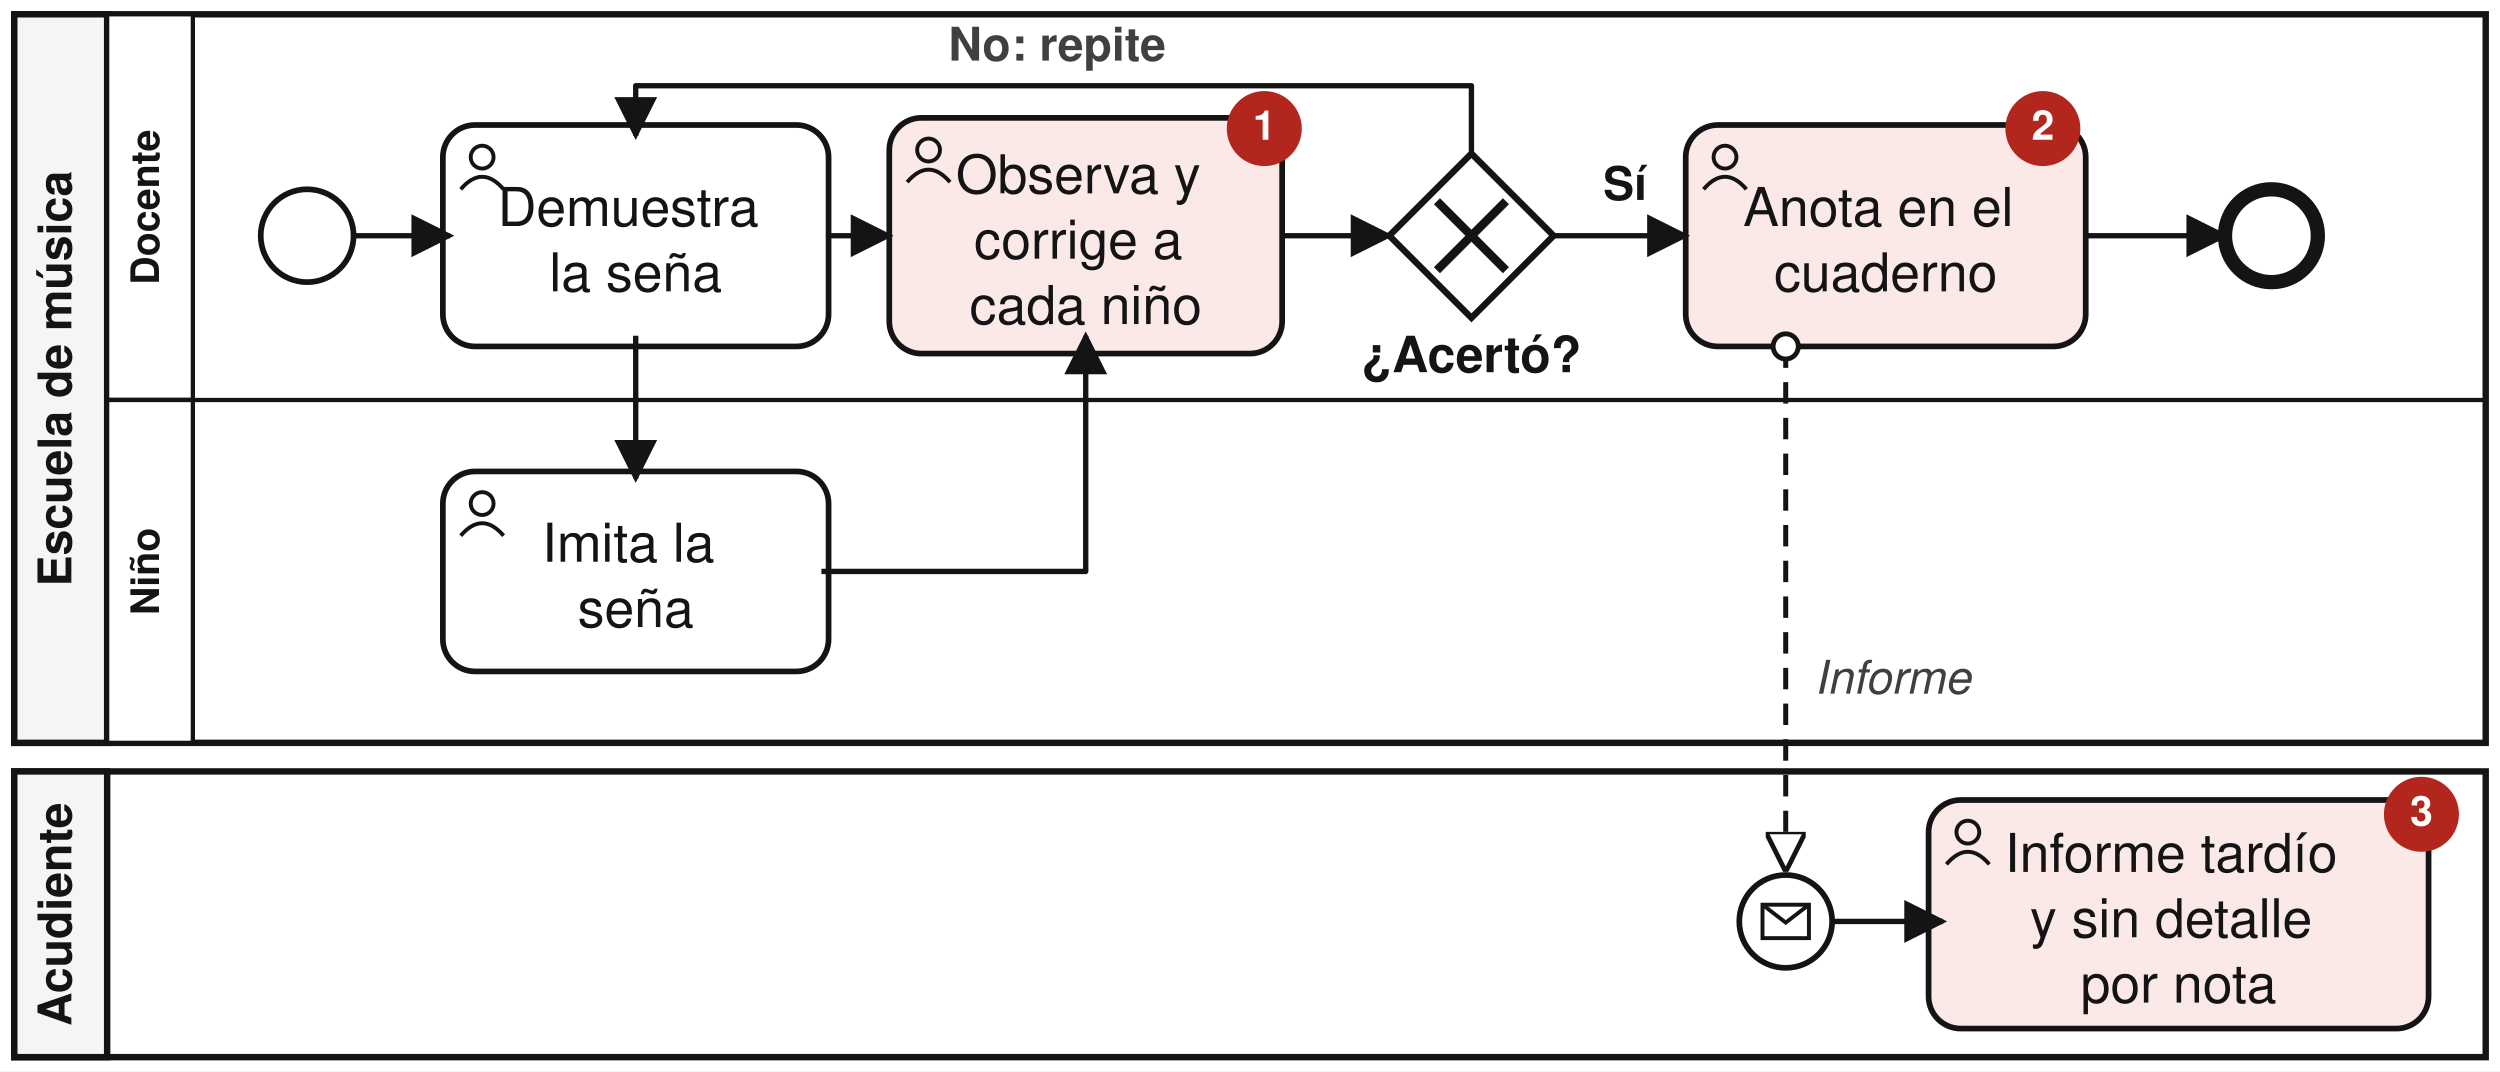
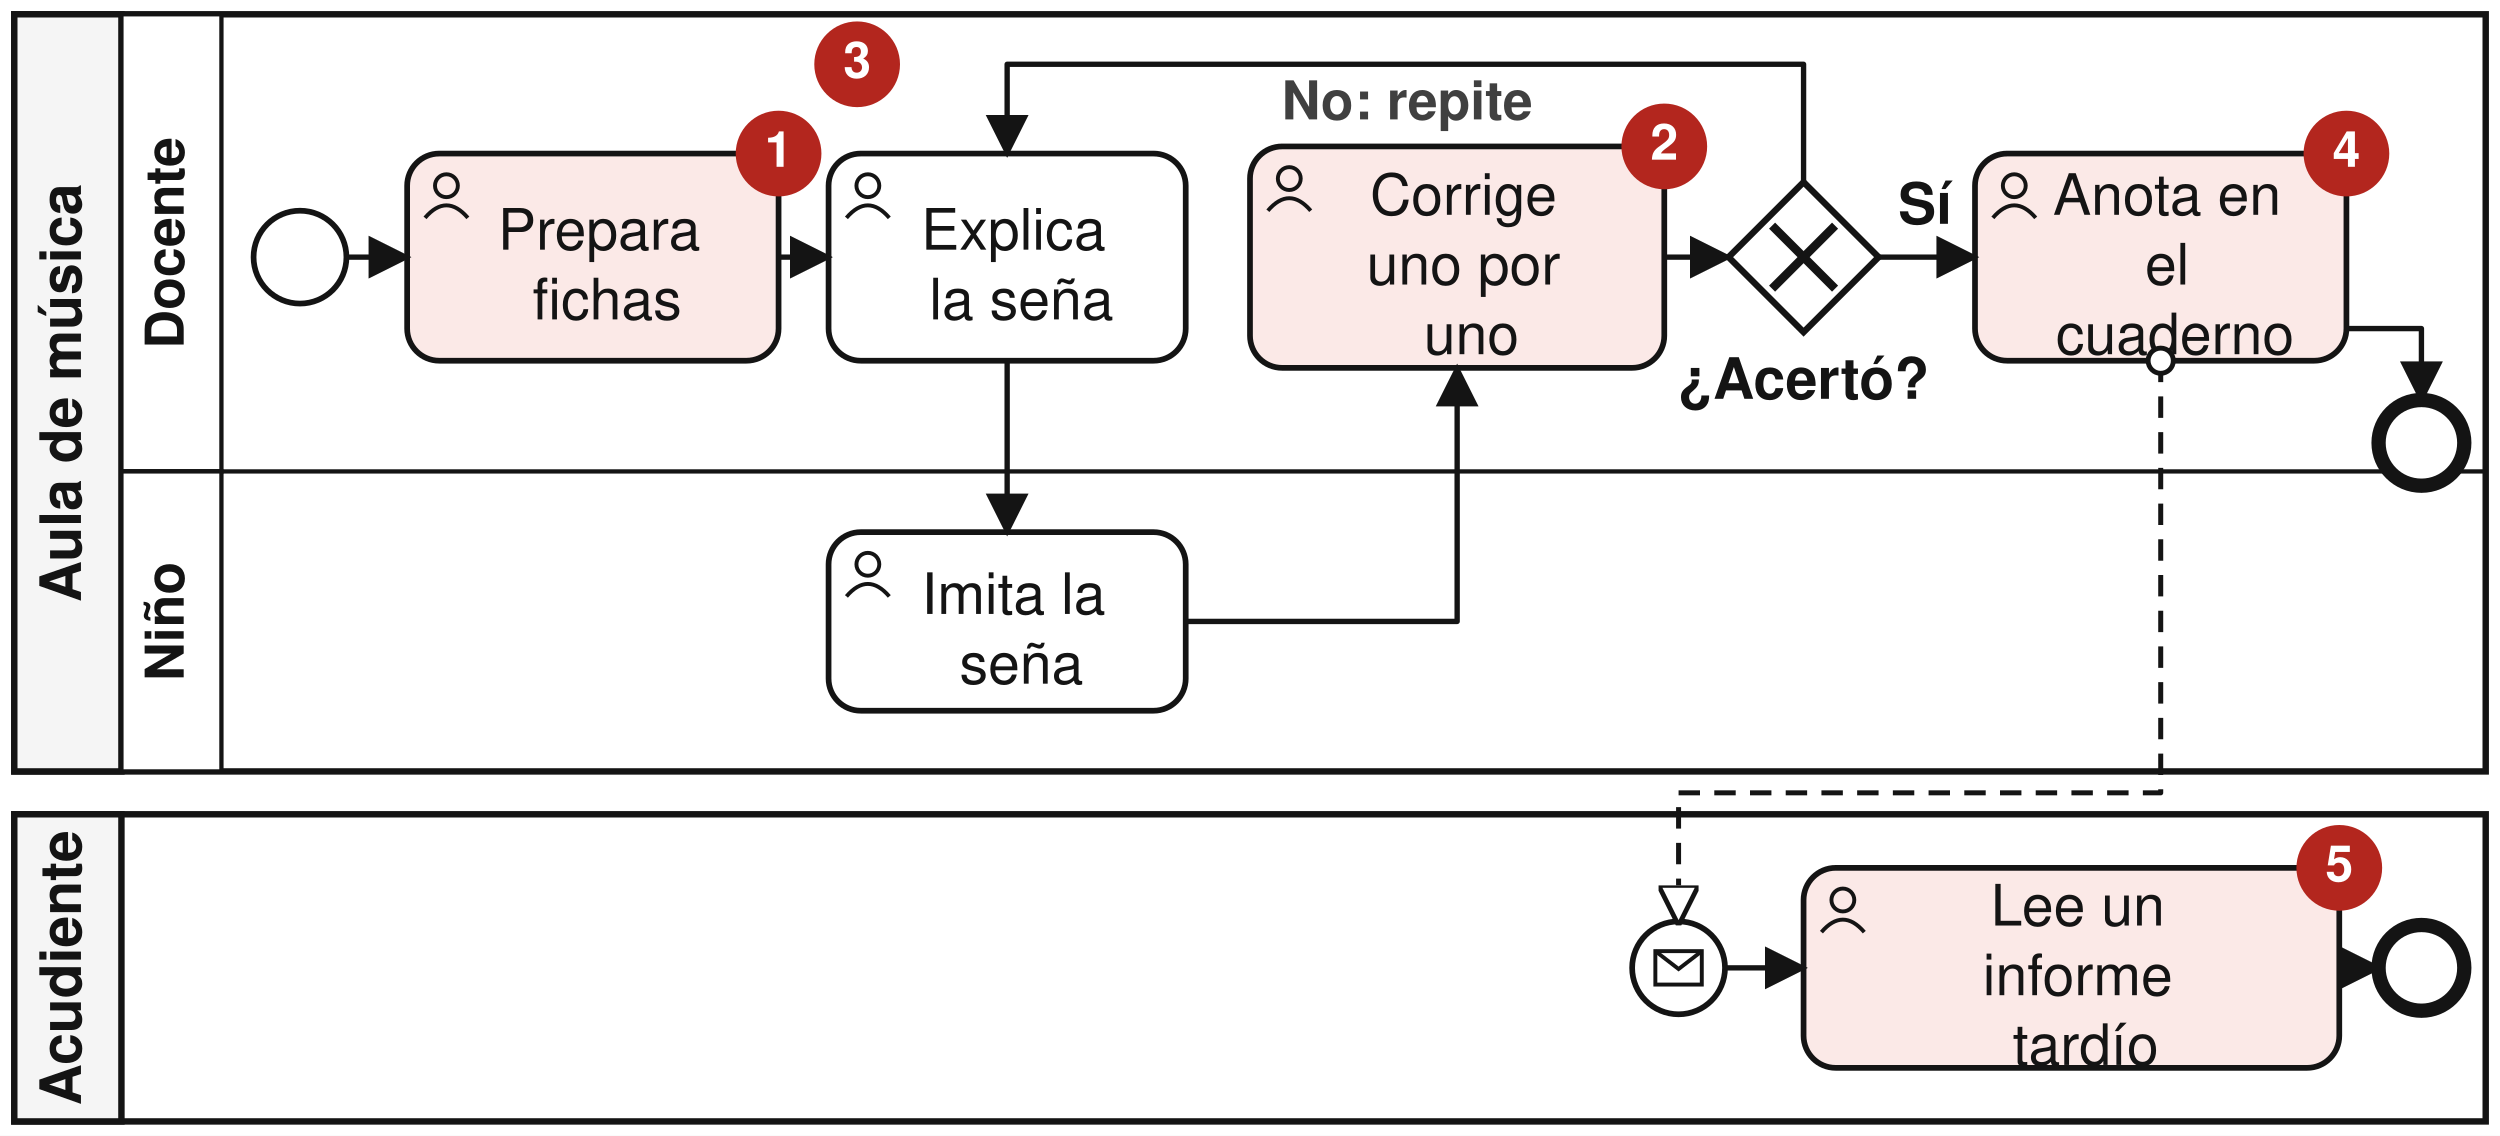
- <svg xmlns="http://www.w3.org/2000/svg" viewBox="0 0 700 300" font-family="Helvetica, Arial, sans-serif" role="img" aria-label="BPMN As-Is simplificado" width="700" height="300">
-   <rect width="700" height="300" fill="#fff" />
+ <svg xmlns="http://www.w3.org/2000/svg" viewBox="0 0 700 318" font-family="Helvetica, Arial, sans-serif" role="img" aria-label="BPMN As-Is simplificado" width="700" height="318">
+   <rect width="700" height="318" fill="#fff" />
  <defs>
    <marker id="arr" viewBox="0 0 10 10" refX="9" refY="5" markerWidth="8" markerHeight="8" orient="auto-start-reverse">
      <path d="M0,0 L10,5 L0,10 z" fill="#141414" />
    </marker>
    <marker id="arrO" viewBox="0 0 10 10" refX="9" refY="5" markerWidth="8" markerHeight="8" orient="auto-start-reverse">
      <path d="M0,0 L10,5 L0,10 z" fill="#fff" stroke="#141414" stroke-width="1.2" />
    </marker>
    <marker id="dot" viewBox="0 0 10 10" refX="5" refY="5" markerWidth="7" markerHeight="7">
      <circle cx="5" cy="5" r="3.6" fill="#fff" stroke="#141414" stroke-width="1.4" />
    </marker>
    <marker id="arrR" viewBox="0 0 10 10" refX="9" refY="5" markerWidth="8" markerHeight="8" orient="auto-start-reverse">
      <path d="M0,0 L10,5 L0,10 z" fill="#B3261E" />
    </marker>
  </defs>
-   <rect x="4" y="4" width="692" height="204" rx="0" fill="#fff" stroke="#141414" stroke-width="1.8" />
-   <rect x="4" y="4" width="26" height="204" rx="0" fill="#F5F5F5" stroke="#141414" stroke-width="1.8" />
-   <text x="17.0" y="106.0" font-size="13" text-anchor="middle" dominant-baseline="central" font-weight="700" fill="#141414" transform="rotate(-90 17.0 106.0)">Escuela de música</text>
-   <rect x="30" y="4" width="24" height="108" rx="0" fill="#fff" stroke="#141414" stroke-width="1.2" />
-   <text x="42" y="58.0" font-size="11" text-anchor="middle" dominant-baseline="central" font-weight="600" fill="#141414" transform="rotate(-90 42 58.0)">Docente</text>
-   <line x1="30" y1="112" x2="696" y2="112" stroke="#141414" stroke-width="1.2" />
-   <rect x="30" y="112" width="24" height="96" rx="0" fill="#fff" stroke="#141414" stroke-width="1.2" />
-   <text x="42" y="160.0" font-size="11" text-anchor="middle" dominant-baseline="central" font-weight="600" fill="#141414" transform="rotate(-90 42 160.0)">Niño</text>
-   <circle cx="86" cy="66" r="13" fill="#fff" stroke="#141414" stroke-width="1.6" />
-   <rect x="124.0" y="35.0" width="108" height="62" rx="9" fill="#fff" stroke="#141414" stroke-width="1.6" />
-   <text x="178" y="59.85" font-size="15" text-anchor="middle" dominant-baseline="central" font-weight="500" fill="#141414">
-     <tspan x="178" dy="0">Demuestra</tspan>
-     <tspan x="178" dy="18.3">la seña</tspan>
+   <rect x="4" y="4" width="692" height="212" rx="0" fill="#fff" stroke="#141414" stroke-width="1.8" />
+   <rect x="4" y="4" width="30" height="212" rx="0" fill="#F5F5F5" stroke="#141414" stroke-width="1.8" />
+   <text x="19.0" y="110.0" font-size="16" text-anchor="middle" dominant-baseline="central" font-weight="700" fill="#141414" transform="rotate(-90 19.0 110.0)">Aula de música</text>
+   <rect x="34" y="4" width="28" height="128" rx="0" fill="#fff" stroke="#141414" stroke-width="1.2" />
+   <text x="48.0" y="68.0" font-size="15" text-anchor="middle" dominant-baseline="central" font-weight="600" fill="#141414" transform="rotate(-90 48.0 68.0)">Docente</text>
+   <line x1="34" y1="132" x2="696" y2="132" stroke="#141414" stroke-width="1.2" />
+   <rect x="34" y="132" width="28" height="84" rx="0" fill="#fff" stroke="#141414" stroke-width="1.2" />
+   <text x="48.0" y="174.0" font-size="15" text-anchor="middle" dominant-baseline="central" font-weight="600" fill="#141414" transform="rotate(-90 48.0 174.0)">Niño</text>
+   <circle cx="84" cy="72" r="13" fill="#fff" stroke="#141414" stroke-width="1.6" />
+   <rect x="114.0" y="43.0" width="104" height="58" rx="9" fill="#FBE9E7" stroke="#141414" stroke-width="1.6" />
+   <text x="170" y="66.24" font-size="16" text-anchor="middle" dominant-baseline="central" font-weight="500" fill="#141414">
+     <tspan x="170" dy="0">Prepara</tspan>
+     <tspan x="170" dy="19.52">fichas</tspan>
  </text>
-   <circle cx="135.0" cy="44.0" r="3.2" fill="none" stroke="#141414" stroke-width="1.1" />
-   <path d="M129.0,53.0 q6,-7 12,0" fill="none" stroke="#141414" stroke-width="1.1" />
-   <rect x="249.0" y="33.0" width="110" height="66" rx="9" fill="#FBE9E7" stroke="#141414" stroke-width="1.6" />
-   <text x="304" y="50.7" font-size="15" text-anchor="middle" dominant-baseline="central" font-weight="500" fill="#141414">
-     <tspan x="304" dy="0">Observa y</tspan>
-     <tspan x="304" dy="18.3">corrige a</tspan>
-     <tspan x="304" dy="18.3">cada niño</tspan>
+   <circle cx="125.0" cy="52.0" r="3.2" fill="none" stroke="#141414" stroke-width="1.1" />
+   <path d="M119.0,61.0 q6,-7 12,0" fill="none" stroke="#141414" stroke-width="1.1" />
+   <rect x="232.0" y="43.0" width="100" height="58" rx="9" fill="#fff" stroke="#141414" stroke-width="1.6" />
+   <text x="286" y="66.24" font-size="16" text-anchor="middle" dominant-baseline="central" font-weight="500" fill="#141414">
+     <tspan x="286" dy="0">Explica</tspan>
+     <tspan x="286" dy="19.52">la seña</tspan>
  </text>
-   <circle cx="260.0" cy="42.0" r="3.2" fill="none" stroke="#141414" stroke-width="1.1" />
-   <path d="M254.0,51.0 q6,-7 12,0" fill="none" stroke="#141414" stroke-width="1.1" />
-   <polygon points="412,43 435,66 412,89 389,66" fill="#fff" stroke="#141414" stroke-width="1.8" />
-   <line x1="402.34" y1="56.34" x2="421.66" y2="75.66" stroke="#141414" stroke-width="2.4" />
-   <line x1="402.34" y1="75.66" x2="421.66" y2="56.34" stroke="#141414" stroke-width="2.4" />
-   <text x="412" y="101.0" font-size="14" text-anchor="middle" dominant-baseline="central" font-weight="700" fill="#141414">¿Acertó?</text>
-   <rect x="472.0" y="35.0" width="112" height="62" rx="9" fill="#FBE9E7" stroke="#141414" stroke-width="1.6" />
-   <text x="528" y="59.85" font-size="15" text-anchor="middle" dominant-baseline="central" font-weight="500" fill="#141414">
-     <tspan x="528" dy="0">Anota en el</tspan>
-     <tspan x="528" dy="18.3">cuaderno</tspan>
+   <circle cx="243.0" cy="52.0" r="3.2" fill="none" stroke="#141414" stroke-width="1.1" />
+   <path d="M237.0,61.0 q6,-7 12,0" fill="none" stroke="#141414" stroke-width="1.1" />
+   <rect x="350.0" y="41.0" width="116" height="62" rx="9" fill="#FBE9E7" stroke="#141414" stroke-width="1.6" />
+   <text x="412" y="56.48" font-size="16" text-anchor="middle" dominant-baseline="central" font-weight="500" fill="#141414">
+     <tspan x="412" dy="0">Corrige</tspan>
+     <tspan x="412" dy="19.52">uno por</tspan>
+     <tspan x="412" dy="19.52">uno</tspan>
  </text>
-   <circle cx="483.0" cy="44.0" r="3.2" fill="none" stroke="#141414" stroke-width="1.1" />
-   <path d="M477.0,53.0 q6,-7 12,0" fill="none" stroke="#141414" stroke-width="1.1" />
-   <circle cx="636" cy="66" r="13" fill="#fff" stroke="#141414" stroke-width="4" />
-   <rect x="124.0" y="132.0" width="108" height="56" rx="9" fill="#fff" stroke="#141414" stroke-width="1.6" />
-   <text x="178" y="153.85" font-size="15" text-anchor="middle" dominant-baseline="central" font-weight="500" fill="#141414">
-     <tspan x="178" dy="0">Imita la</tspan>
-     <tspan x="178" dy="18.3">seña</tspan>
+   <circle cx="361.0" cy="50.0" r="3.2" fill="none" stroke="#141414" stroke-width="1.1" />
+   <path d="M355.0,59.0 q6,-7 12,0" fill="none" stroke="#141414" stroke-width="1.1" />
+   <polygon points="505,51 526,72 505,93 484,72" fill="#fff" stroke="#141414" stroke-width="1.8" />
+   <line x1="496.18" y1="63.18" x2="513.82" y2="80.82" stroke="#141414" stroke-width="2.4" />
+   <line x1="496.18" y1="80.82" x2="513.82" y2="63.18" stroke="#141414" stroke-width="2.4" />
+   <text x="505" y="108.0" font-size="16" text-anchor="middle" dominant-baseline="central" font-weight="700" fill="#141414">¿Acertó?</text>
+   <rect x="553.0" y="43.0" width="104" height="58" rx="9" fill="#FBE9E7" stroke="#141414" stroke-width="1.6" />
+   <text x="609" y="56.48" font-size="16" text-anchor="middle" dominant-baseline="central" font-weight="500" fill="#141414">
+     <tspan x="609" dy="0">Anota en</tspan>
+     <tspan x="609" dy="19.52">el</tspan>
+     <tspan x="609" dy="19.52">cuaderno</tspan>
  </text>
-   <circle cx="135.0" cy="141.0" r="3.2" fill="none" stroke="#141414" stroke-width="1.1" />
-   <path d="M129.0,150.0 q6,-7 12,0" fill="none" stroke="#141414" stroke-width="1.1" />
-   <path d="M99,66 L126,66" fill="none" stroke="#141414" stroke-width="1.5" marker-end="url(#arr)" stroke-linejoin="round" />
-   <path d="M232,66 L249,66" fill="none" stroke="#141414" stroke-width="1.5" marker-end="url(#arr)" stroke-linejoin="round" />
-   <path d="M359,66 L389,66" fill="none" stroke="#141414" stroke-width="1.5" marker-end="url(#arr)" stroke-linejoin="round" />
-   <path d="M435,66 L472,66" fill="none" stroke="#141414" stroke-width="1.5" marker-end="url(#arr)" stroke-linejoin="round" />
-   <path d="M584,66 L623,66" fill="none" stroke="#141414" stroke-width="1.5" marker-end="url(#arr)" stroke-linejoin="round" />
-   <path d="M178,94 L178,134" fill="none" stroke="#141414" stroke-width="1.5" marker-end="url(#arr)" stroke-linejoin="round" />
-   <path d="M230,160 L304,160 L304,94" fill="none" stroke="#141414" stroke-width="1.5" marker-end="url(#arr)" stroke-linejoin="round" />
-   <path d="M412,43 L412,24 L178,24 L178,38" fill="none" stroke="#141414" stroke-width="1.5" marker-end="url(#arr)" stroke-linejoin="round" />
-   <text x="296" y="14.0" font-size="13" text-anchor="middle" dominant-baseline="central" font-weight="600" fill="#404040">No: repite</text>
-   <text x="455" y="53.0" font-size="13" text-anchor="middle" dominant-baseline="central" font-weight="700" fill="#141414">Sí</text>
-   <rect x="4" y="216" width="692" height="80" rx="0" fill="#fff" stroke="#141414" stroke-width="1.8" />
-   <rect x="4" y="216" width="26" height="80" rx="0" fill="#F5F5F5" stroke="#141414" stroke-width="1.8" />
-   <text x="17.0" y="256.0" font-size="13" text-anchor="middle" dominant-baseline="central" font-weight="700" fill="#141414" transform="rotate(-90 17.0 256.0)">Acudiente</text>
-   <circle cx="500" cy="258" r="13" fill="#fff" stroke="#141414" stroke-width="1.6" />
-   <rect x="493.5" y="253.32" width="13.0" height="9.36" fill="none" stroke="#141414" stroke-width="1.1" />
-   <path d="M493.5,253.32 L500,258.325 L506.5,253.32" fill="none" stroke="#141414" stroke-width="1.1" />
-   <rect x="540.0" y="224.0" width="140" height="64" rx="9" fill="#FBE9E7" stroke="#141414" stroke-width="1.6" />
-   <text x="610" y="240.7" font-size="15" text-anchor="middle" dominant-baseline="central" font-weight="500" fill="#141414">
-     <tspan x="610" dy="0">Informe tardío</tspan>
-     <tspan x="610" dy="18.3">y sin detalle</tspan>
-     <tspan x="610" dy="18.3">por nota</tspan>
+   <circle cx="564.0" cy="52.0" r="3.2" fill="none" stroke="#141414" stroke-width="1.1" />
+   <path d="M558.0,61.0 q6,-7 12,0" fill="none" stroke="#141414" stroke-width="1.1" />
+   <circle cx="678" cy="124" r="12" fill="#fff" stroke="#141414" stroke-width="4" />
+   <path d="M97,72 L114,72" fill="none" stroke="#141414" stroke-width="1.5" marker-end="url(#arr)" stroke-linejoin="round" />
+   <path d="M218,72 L232,72" fill="none" stroke="#141414" stroke-width="1.5" marker-end="url(#arr)" stroke-linejoin="round" />
+   <path d="M466,72 L484,72" fill="none" stroke="#141414" stroke-width="1.5" marker-end="url(#arr)" stroke-linejoin="round" />
+   <path d="M526,72 L553,72" fill="none" stroke="#141414" stroke-width="1.5" marker-end="url(#arr)" stroke-linejoin="round" />
+   <text x="539" y="59.0" font-size="16" text-anchor="middle" dominant-baseline="central" font-weight="700" fill="#141414">Sí</text>
+   <path d="M657,92 L678,92 L678,112" fill="none" stroke="#141414" stroke-width="1.5" marker-end="url(#arr)" stroke-linejoin="round" />
+   <path d="M505,51 L505,18 L282,18 L282,43" fill="none" stroke="#141414" stroke-width="1.5" marker-end="url(#arr)" stroke-linejoin="round" />
+   <text x="394" y="30.0" font-size="15" text-anchor="middle" dominant-baseline="central" font-weight="600" fill="#404040">No: repite</text>
+   <rect x="232.0" y="149.0" width="100" height="50" rx="9" fill="#fff" stroke="#141414" stroke-width="1.6" />
+   <text x="286" y="168.24" font-size="16" text-anchor="middle" dominant-baseline="central" font-weight="500" fill="#141414">
+     <tspan x="286" dy="0">Imita la</tspan>
+     <tspan x="286" dy="19.52">seña</tspan>
  </text>
-   <circle cx="551.0" cy="233.0" r="3.2" fill="none" stroke="#141414" stroke-width="1.1" />
-   <path d="M545.0,242.0 q6,-7 12,0" fill="none" stroke="#141414" stroke-width="1.1" />
-   <path d="M513,258 L544,258" fill="none" stroke="#141414" stroke-width="1.5" marker-end="url(#arr)" stroke-linejoin="round" />
-   <path d="M500,97 L500,243" fill="none" stroke="#141414" stroke-width="1.4" stroke-dasharray="6 4" marker-end="url(#arrO)" marker-start="url(#dot)" stroke-linejoin="round" />
-   <text x="508" y="190.0" font-size="13" text-anchor="start" dominant-baseline="central" font-weight="500" fill="#404040" font-style="italic">Informe</text>
-   <circle cx="354" cy="36" r="10.5" fill="#B3261E" />
-   <text x="354" y="36.5" font-size="11.5" text-anchor="middle" dominant-baseline="central" font-weight="700" fill="#fff">1</text>
-   <circle cx="572" cy="36" r="10.5" fill="#B3261E" />
-   <text x="572" y="36.5" font-size="11.5" text-anchor="middle" dominant-baseline="central" font-weight="700" fill="#fff">2</text>
-   <circle cx="678" cy="228" r="10.5" fill="#B3261E" />
-   <text x="678" y="228.5" font-size="11.5" text-anchor="middle" dominant-baseline="central" font-weight="700" fill="#fff">3</text>
+   <circle cx="243.0" cy="158.0" r="3.2" fill="none" stroke="#141414" stroke-width="1.1" />
+   <path d="M237.0,167.0 q6,-7 12,0" fill="none" stroke="#141414" stroke-width="1.1" />
+   <path d="M282,101 L282,149" fill="none" stroke="#141414" stroke-width="1.5" marker-end="url(#arr)" stroke-linejoin="round" />
+   <path d="M332,174 L408,174 L408,103" fill="none" stroke="#141414" stroke-width="1.5" marker-end="url(#arr)" stroke-linejoin="round" />
+   <rect x="4" y="228" width="692" height="86" rx="0" fill="#fff" stroke="#141414" stroke-width="1.8" />
+   <rect x="4" y="228" width="30" height="86" rx="0" fill="#F5F5F5" stroke="#141414" stroke-width="1.8" />
+   <text x="19.0" y="271.0" font-size="16" text-anchor="middle" dominant-baseline="central" font-weight="700" fill="#141414" transform="rotate(-90 19.0 271.0)">Acudiente</text>
+   <circle cx="470" cy="271" r="13" fill="#fff" stroke="#141414" stroke-width="1.6" />
+   <rect x="463.5" y="266.32" width="13.0" height="9.36" fill="none" stroke="#141414" stroke-width="1.1" />
+   <path d="M463.5,266.32 L470,271.325 L476.5,266.32" fill="none" stroke="#141414" stroke-width="1.1" />
+   <rect x="505.0" y="243.0" width="150" height="56" rx="9" fill="#FBE9E7" stroke="#141414" stroke-width="1.6" />
+   <text x="584" y="255.48" font-size="16" text-anchor="middle" dominant-baseline="central" font-weight="500" fill="#141414">
+     <tspan x="584" dy="0">Lee un</tspan>
+     <tspan x="584" dy="19.52">informe</tspan>
+     <tspan x="584" dy="19.52">tardío</tspan>
+   </text>
+   <circle cx="516.0" cy="252.0" r="3.2" fill="none" stroke="#141414" stroke-width="1.1" />
+   <path d="M510.0,261.0 q6,-7 12,0" fill="none" stroke="#141414" stroke-width="1.1" />
+   <circle cx="678" cy="271" r="12" fill="#fff" stroke="#141414" stroke-width="4" />
+   <path d="M483,271 L505,271" fill="none" stroke="#141414" stroke-width="1.5" marker-end="url(#arr)" stroke-linejoin="round" />
+   <path d="M655,271 L666,271" fill="none" stroke="#141414" stroke-width="1.5" marker-end="url(#arr)" stroke-linejoin="round" />
+   <path d="M605,101 L605,222 L470,222 L470,258" fill="none" stroke="#141414" stroke-width="1.4" stroke-dasharray="6 4" marker-end="url(#arrO)" marker-start="url(#dot)" stroke-linejoin="round" />
+   <circle cx="218" cy="43" r="12" fill="#B3261E" />
+   <text x="218" y="43.5" font-size="14" text-anchor="middle" dominant-baseline="central" font-weight="700" fill="#fff">1</text>
+   <circle cx="466" cy="41" r="12" fill="#B3261E" />
+   <text x="466" y="41.5" font-size="14" text-anchor="middle" dominant-baseline="central" font-weight="700" fill="#fff">2</text>
+   <circle cx="240" cy="18" r="12" fill="#B3261E" />
+   <text x="240" y="18.5" font-size="14" text-anchor="middle" dominant-baseline="central" font-weight="700" fill="#fff">3</text>
+   <circle cx="657" cy="43" r="12" fill="#B3261E" />
+   <text x="657" y="43.5" font-size="14" text-anchor="middle" dominant-baseline="central" font-weight="700" fill="#fff">4</text>
+   <circle cx="655" cy="243" r="12" fill="#B3261E" />
+   <text x="655" y="243.5" font-size="14" text-anchor="middle" dominant-baseline="central" font-weight="700" fill="#fff">5</text>
</svg>
